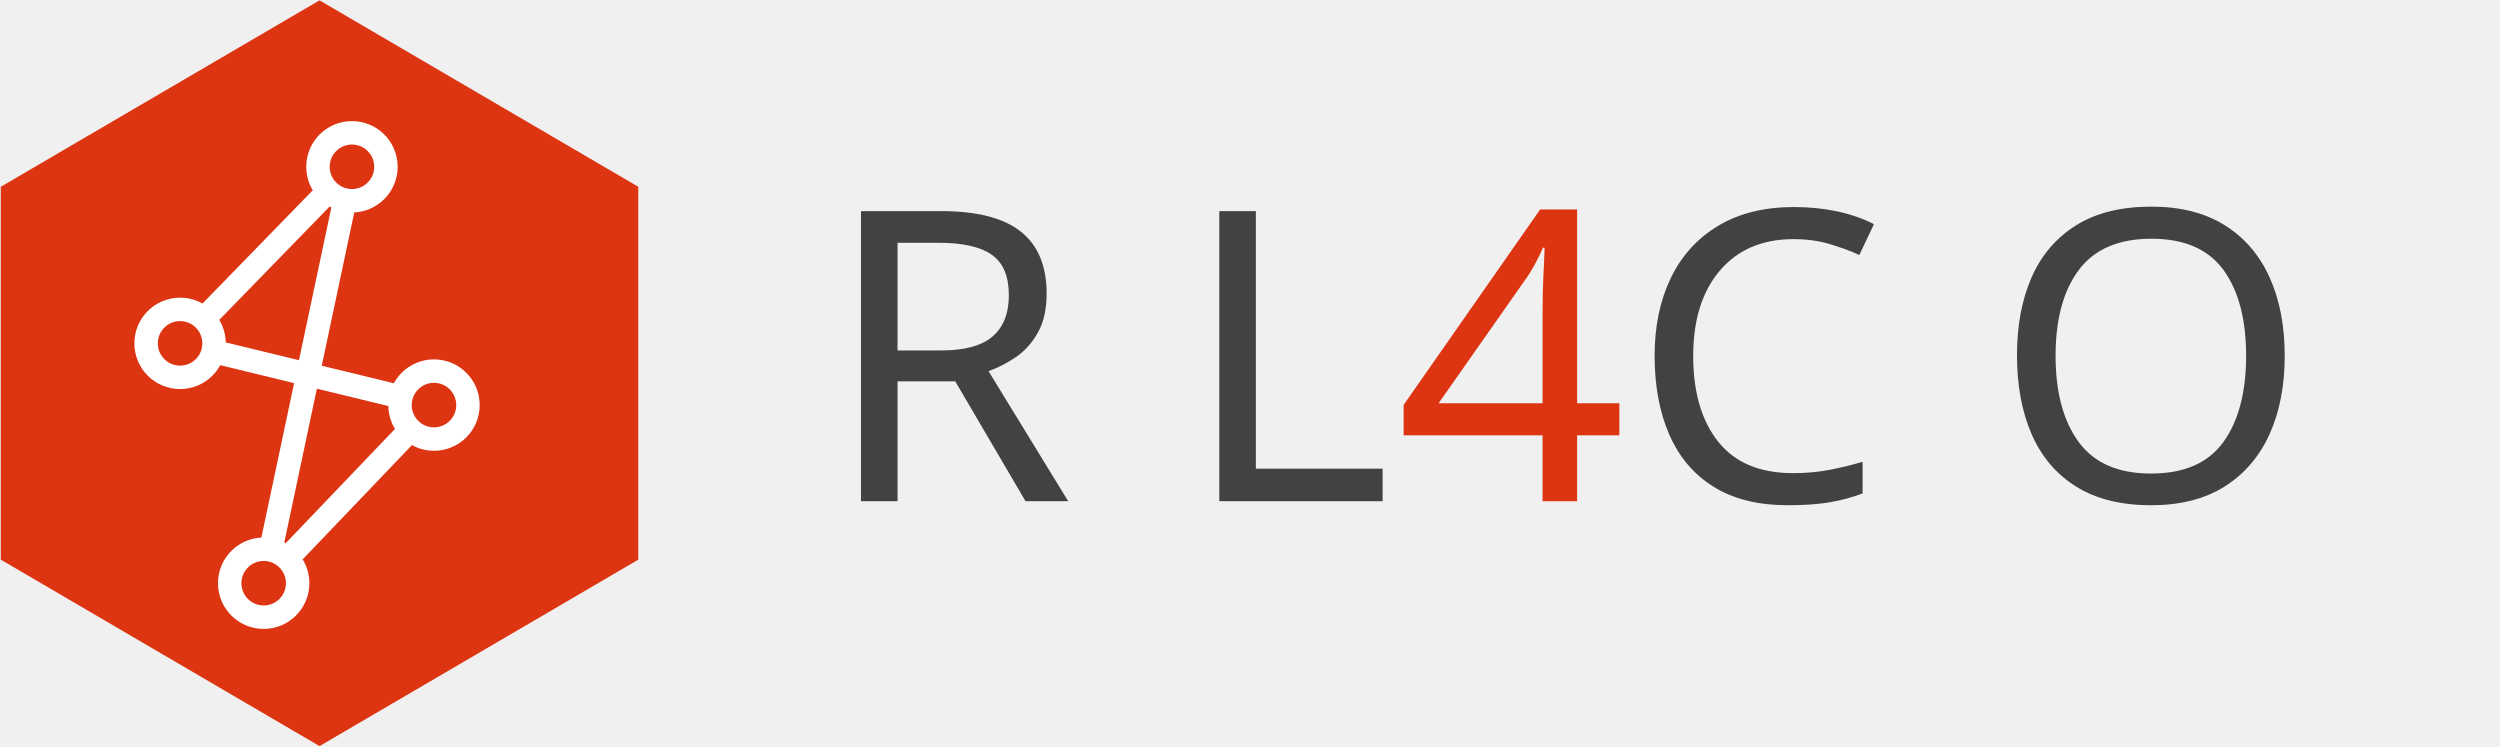
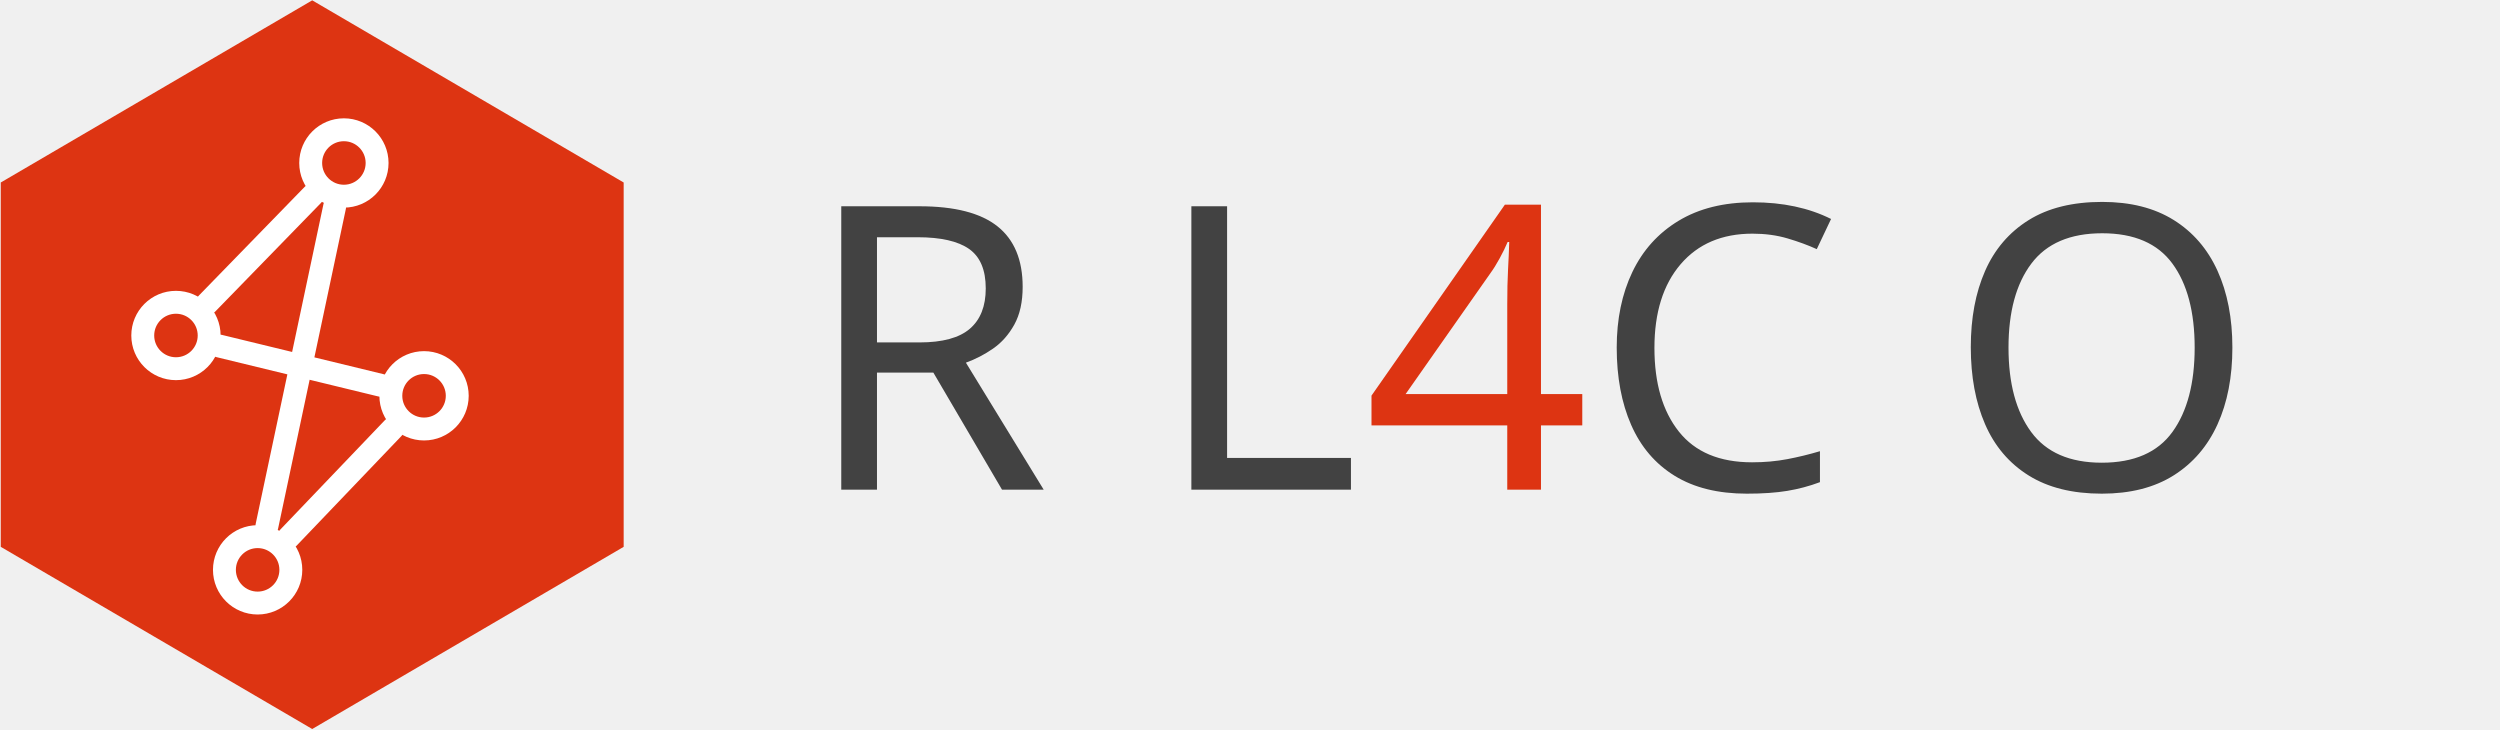
- <svg xmlns="http://www.w3.org/2000/svg" version="1.1" viewBox="1088 928 3200 955" width="3200" height="955">
+ <svg xmlns="http://www.w3.org/2000/svg" version="1.1" viewBox="1088 928 3275 955" width="3275" height="955">
  <defs />
  <g id="AI4CO" stroke-dasharray="none" stroke="none" stroke-opacity="1" fill="none" fill-opacity="1">
-     <rect fill="none" x="1088" y="928" width="3200" height="955" />
+     <rect fill="none" x="1088" y="928" width="3275" height="955" />
    <g id="AI4CO_Text">
-       <style>
-       .rl4co-letters {
-           fill: #424242;
-       }
-       .rl4co-number {
-           fill: #dd3412;
-       }
+       <style type="text/css">
+         @font-face {
+           font-family: 'Noto Sans';
+           font-style: normal;
+           font-weight: 400;
+           src: local('Noto Sans'), local('NotoSans'),
+               url('https://fonts.googleapis.com/css2?family=Noto+Sans:wght@400;700&amp;display=swap') format('truetype');
+         }
+ 
+         /* Use Noto Sans if available; otherwise, fallback to sans-serif */
+         .rl4co-letters {
+             font-family: 'Noto Sans', sans-serif;
+             fill: #424242;
+         }
+         .rl4co-number {
+             font-family: 'Noto Sans', sans-serif;
+             fill: #dd3412;
+         }
      </style>
      <g id="Graphic_11">
        <text transform="translate(1634.372 1013.5)">
-           <tspan class="rl4co-letters" font-family="Noto Sans" font-size="520" x="505.244" y="556">R L </tspan>
-           <tspan class="rl4co-number" font-family="Noto Sans" font-size="520" y="556">4 </tspan>
-           <tspan class="rl4co-letters" font-family="Noto Sans" font-size="520" y="556"> C O</tspan>
+           <tspan class="rl4co-letters" font-size="520" x="505.244" y="556">R L </tspan>
+           <tspan class="rl4co-number" font-size="520" y="556">4 </tspan>
+           <tspan class="rl4co-letters" font-size="520" y="556"> C O</tspan>
        </text>
      </g>
    </g>
    <g id="Style_1-5" fill-opacity="1" stroke="none" stroke-dasharray="none" stroke-opacity="1" fill="none">
      <g id="Style_1-5_Logo">
        <g id="Hexagon">
          <path class="rl4co-number" d="M 1497 928.434 L 1905 1167.075 L 1905 1644.359 L 1497 1883 L 1089 1644.359 L 1089 1167.075 Z" />
        </g>
        <g id="ctop">
          <circle cx="1538.5" cy="1141.5" r="43.5" stroke="white" stroke-linecap="round" stroke-linejoin="round" stroke-width="30" id="ctop">
            <animate attributeName="opacity" values="0;1;1;1;1;1;1;1;1;0;1" keyTimes="0;0.1;0.2;0.3;0.4;0.5;0.6;0.7;0.8;0.9;1" dur="4s" repeatCount="indefinite" />
          </circle>
        </g>
        <g id="cleft">
          <circle cx="1318.5" cy="1367.5" r="43.5" stroke="white" stroke-linecap="round" stroke-linejoin="round" stroke-width="30" id="cleft">
            <animate attributeName="opacity" values="0;0;0;1;1;1;1;1;1;0;1" keyTimes="0;0.1;0.2;0.3;0.4;0.5;0.6;0.7;0.8;0.9;1" dur="4s" repeatCount="indefinite" />
          </circle>
        </g>
        <g id="cright">
          <circle cx="1643.5" cy="1446.5" r="43.5" stroke="white" stroke-linecap="round" stroke-linejoin="round" stroke-width="30" id="cright">
            <animate attributeName="opacity" values="0;0;0;0;0;1;1;1;1;0;1" keyTimes="0;0.1;0.2;0.3;0.4;0.5;0.6;0.7;0.8;0.9;1" dur="4s" repeatCount="indefinite" />
          </circle>
        </g>
        <g id="cbottom">
          <circle cx="1425.5" cy="1674.5" r="43.5" stroke="white" stroke-linecap="round" stroke-linejoin="round" stroke-width="30" id="cbottom">
            <animate attributeName="opacity" values="0;0;0;0;0;0;0;1;1;0;1" keyTimes="0;0.1;0.2;0.3;0.4;0.5;0.6;0.7;0.8;0.9;1" dur="4s" repeatCount="indefinite" />
          </circle>
        </g>
        <g id="l0">
          <line x1="1497.694" y1="1183.418" x2="1359.306" y2="1325.582" stroke="white" stroke-linecap="round" stroke-linejoin="round" stroke-width="30">
            <animate attributeName="opacity" values="0;0;1;1;1;1;1;1;1;0;1" keyTimes="0;0.1;0.2;0.3;0.4;0.5;0.6;0.7;0.8;0.9;1" dur="4s" repeatCount="indefinite" />
          </line>
        </g>
        <g id="l1">
          <line x1="1375.353" y1="1381.32" x2="1586.647" y2="1432.68" stroke="white" stroke-linecap="round" stroke-linejoin="round" stroke-width="30">
            <animate attributeName="opacity" values="0;0;0;0;1;1;1;1;1;0;1" keyTimes="0;0.1;0.2;0.3;0.4;0.5;0.6;0.7;0.8;0.9;1" dur="4s" repeatCount="indefinite" />
          </line>
        </g>
        <g id="l2">
          <line x1="1603.072" y1="1488.783" x2="1465.928" y2="1632.217" stroke="white" stroke-linecap="round" stroke-linejoin="round" stroke-width="30">
            <animate attributeName="opacity" values="0;0;0;0;0;0;1;1;1;0;1" keyTimes="0;0.1;0.2;0.3;0.4;0.5;0.6;0.7;0.8;0.9;1" dur="4s" repeatCount="indefinite" />
          </line>
        </g>
        <g id="l3">
          <line x1="1526.366" y1="1198.735" x2="1437.634" y2="1617.265" stroke="white" stroke-linecap="round" stroke-linejoin="round" stroke-width="30">
            <animate attributeName="opacity" values="0;0;0;0;0;0;0;0;1;0;1" keyTimes="0;0.1;0.2;0.3;0.4;0.5;0.6;0.7;0.8;0.9;1" dur="4s" repeatCount="indefinite" />
          </line>
        </g>
      </g>
    </g>
  </g>
</svg>
